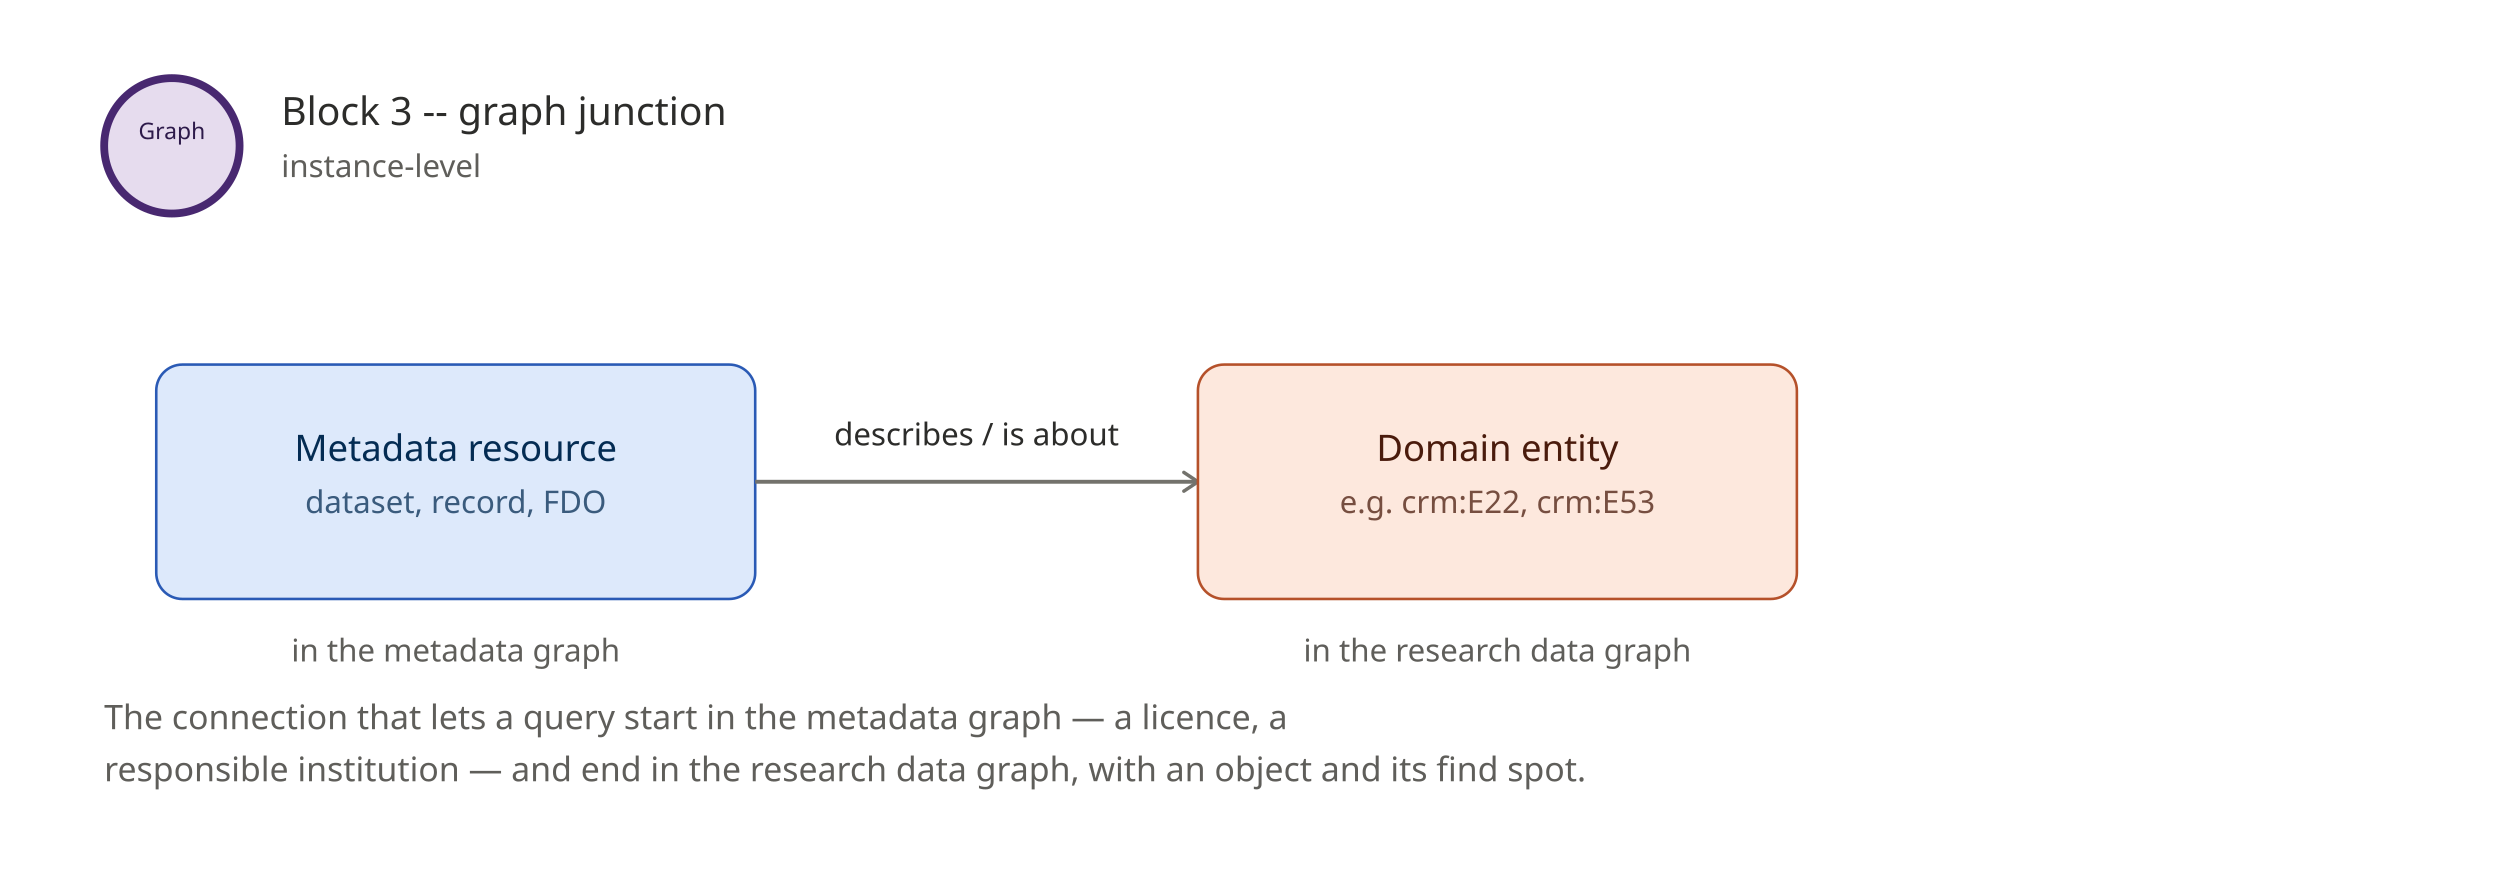
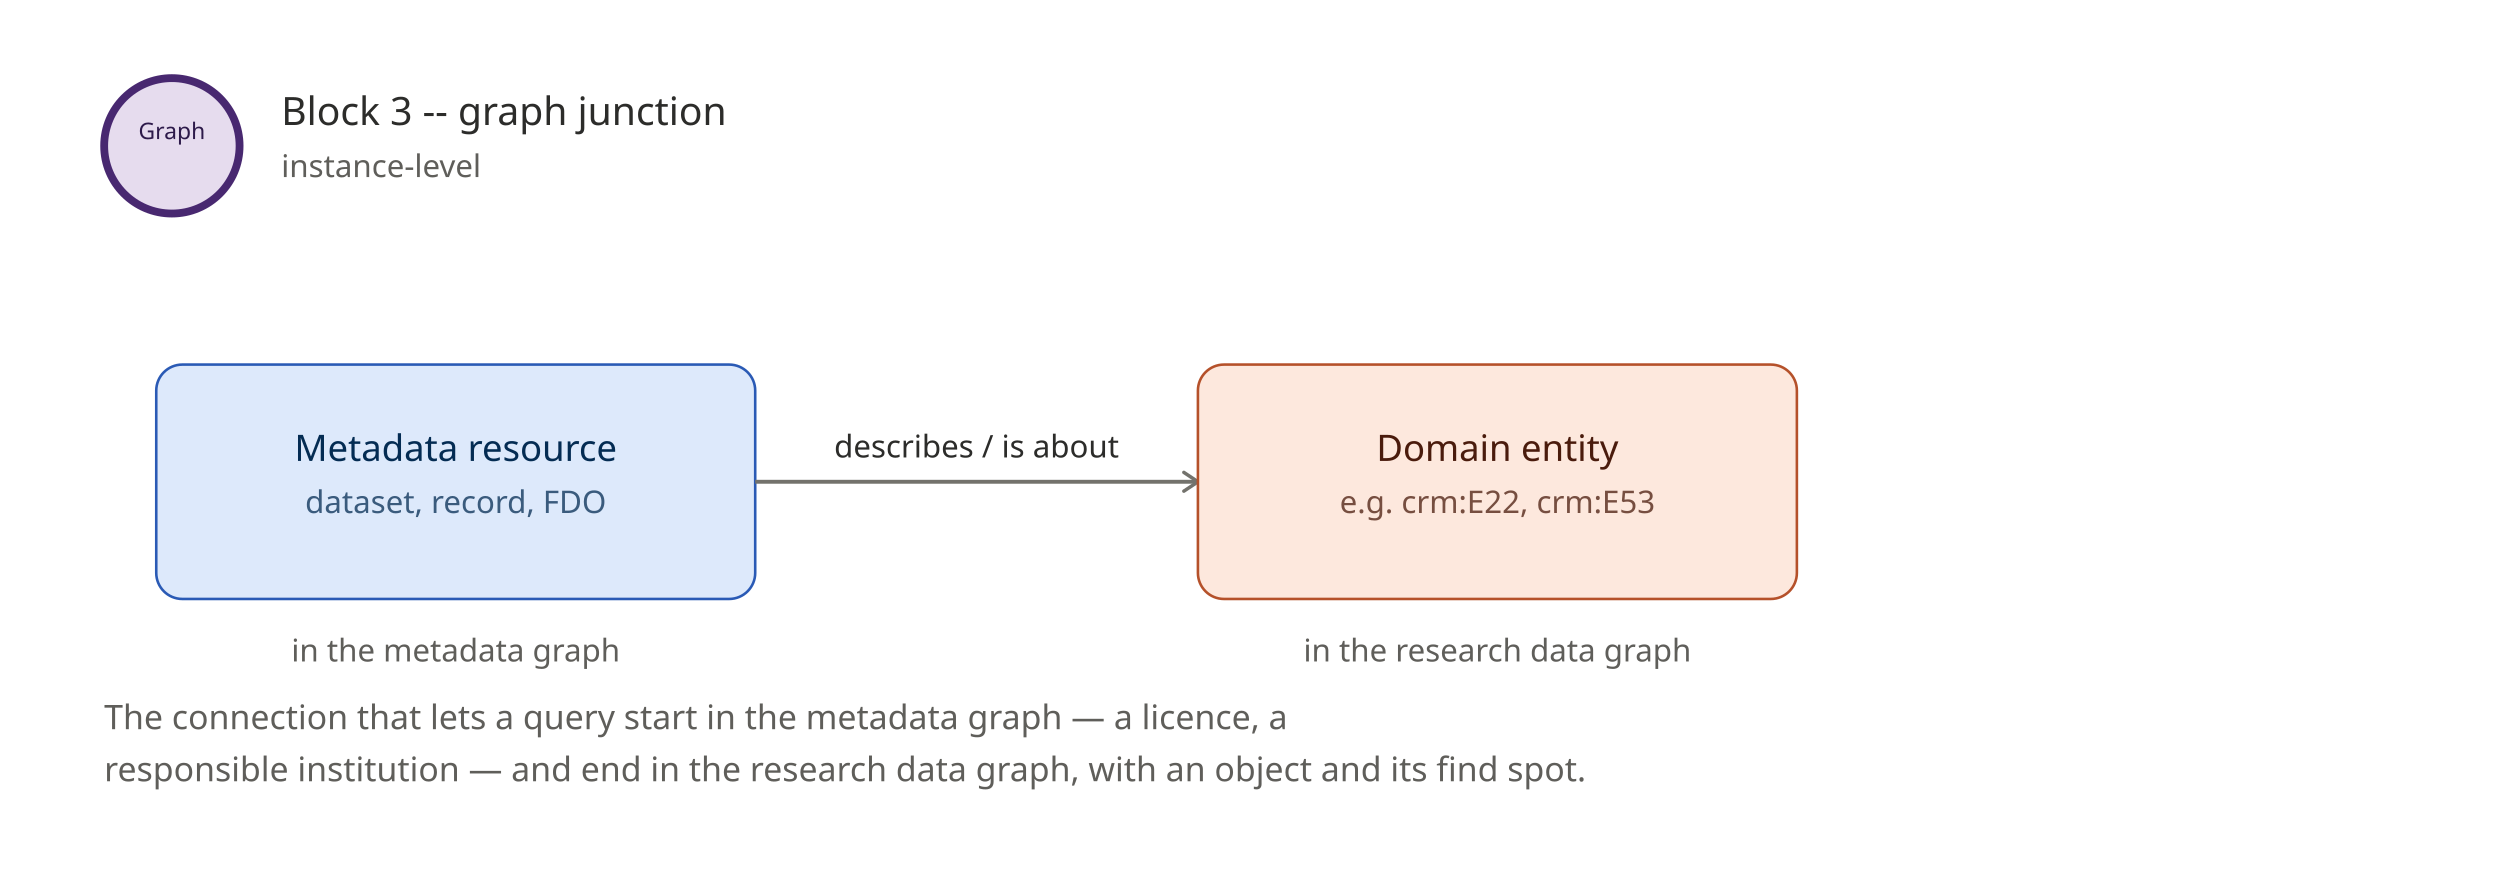
<svg xmlns="http://www.w3.org/2000/svg" width="960" height="340" viewBox="0 0 960 340" role="img">
  <defs>
    <marker id="arrow" viewBox="0 0 10 10" refX="8" refY="5" markerWidth="6" markerHeight="6" orient="auto-start-reverse">
      <path d="M2 1L8 5L2 9" fill="none" stroke="#73726c" stroke-width="1.5" stroke-linecap="round" stroke-linejoin="round" />
    </marker>
  </defs>
  <circle cx="66.0" cy="56.0" r="26.0" fill="#e6dcee" stroke="#482870" stroke-width="3" />
  <text x="66.0" y="50.0" text-anchor="middle" dominant-baseline="central" font-family="Fira Sans" font-weight="500" font-size="8.8" fill="#2d1a4a">Graph</text>
  <text x="66.0" y="64.8" text-anchor="middle" dominant-baseline="central" font-family="Fira Sans" font-size="3.9" fill="#2d1a4a" opacity="0.8" />
  <text x="108.0" y="48.0" font-family="Fira Sans" font-weight="500" font-size="15" fill="#2c2c2a">Block 3 -- graph junction</text>
  <text x="108.0" y="68.0" font-family="Fira Sans" font-size="12" fill="#5f5e5a">instance-level</text>
  <rect x="60.0" y="140.0" width="230.0" height="90.0" rx="10" fill="#dde9fb" stroke="#2a5ab5" stroke-width="1" />
  <text x="175.0" y="177.0" text-anchor="middle" font-family="Fira Sans" font-weight="500" font-size="14" fill="#042c53">Metadata resource</text>
  <text x="175.0" y="197.0" text-anchor="middle" font-family="Fira Sans" font-size="12" fill="#042c53" opacity="0.75">dataset, record, FDO</text>
  <text x="175.0" y="254.0" text-anchor="middle" font-family="Fira Sans" font-size="12" fill="#5f5e5a">in the metadata graph</text>
  <line x1="290.0" y1="185.0" x2="460.0" y2="185.0" stroke="#73726c" stroke-width="1.5" marker-end="url(#arrow)" />
-   <text x="375.0" y="171.0" text-anchor="middle" font-family="Fira Sans" font-weight="500" font-size="12" fill="#2c2c2a">describes / is about</text>
+   <text x="375.0" y="171.0" text-anchor="middle" dominant-baseline="central" font-family="Fira Sans" font-weight="500" font-size="12" fill="#2c2c2a">describes / is about</text>
  <rect x="460.0" y="140.0" width="230.0" height="90.0" rx="10" fill="#fde8dd" stroke="#b5512a" stroke-width="1" />
  <text x="575.0" y="177.0" text-anchor="middle" font-family="Fira Sans" font-weight="500" font-size="14" fill="#4a1b0c">Domain entity</text>
  <text x="575.0" y="197.0" text-anchor="middle" font-family="Fira Sans" font-size="12" fill="#4a1b0c" opacity="0.75">e.g. crm:E22, crm:E53</text>
  <text x="575.0" y="254.0" text-anchor="middle" font-family="Fira Sans" font-size="12" fill="#5f5e5a">in the research data graph</text>
  <text x="40.0" y="280.0" font-family="Fira Sans" font-size="13" fill="#5f5e5a">The connection that lets a query start in the metadata graph — a licence, a</text>
  <text x="40.0" y="300.0" font-family="Fira Sans" font-size="13" fill="#5f5e5a">responsible institution — and end in the research data graph, with an object and its find spot.</text>
</svg>
